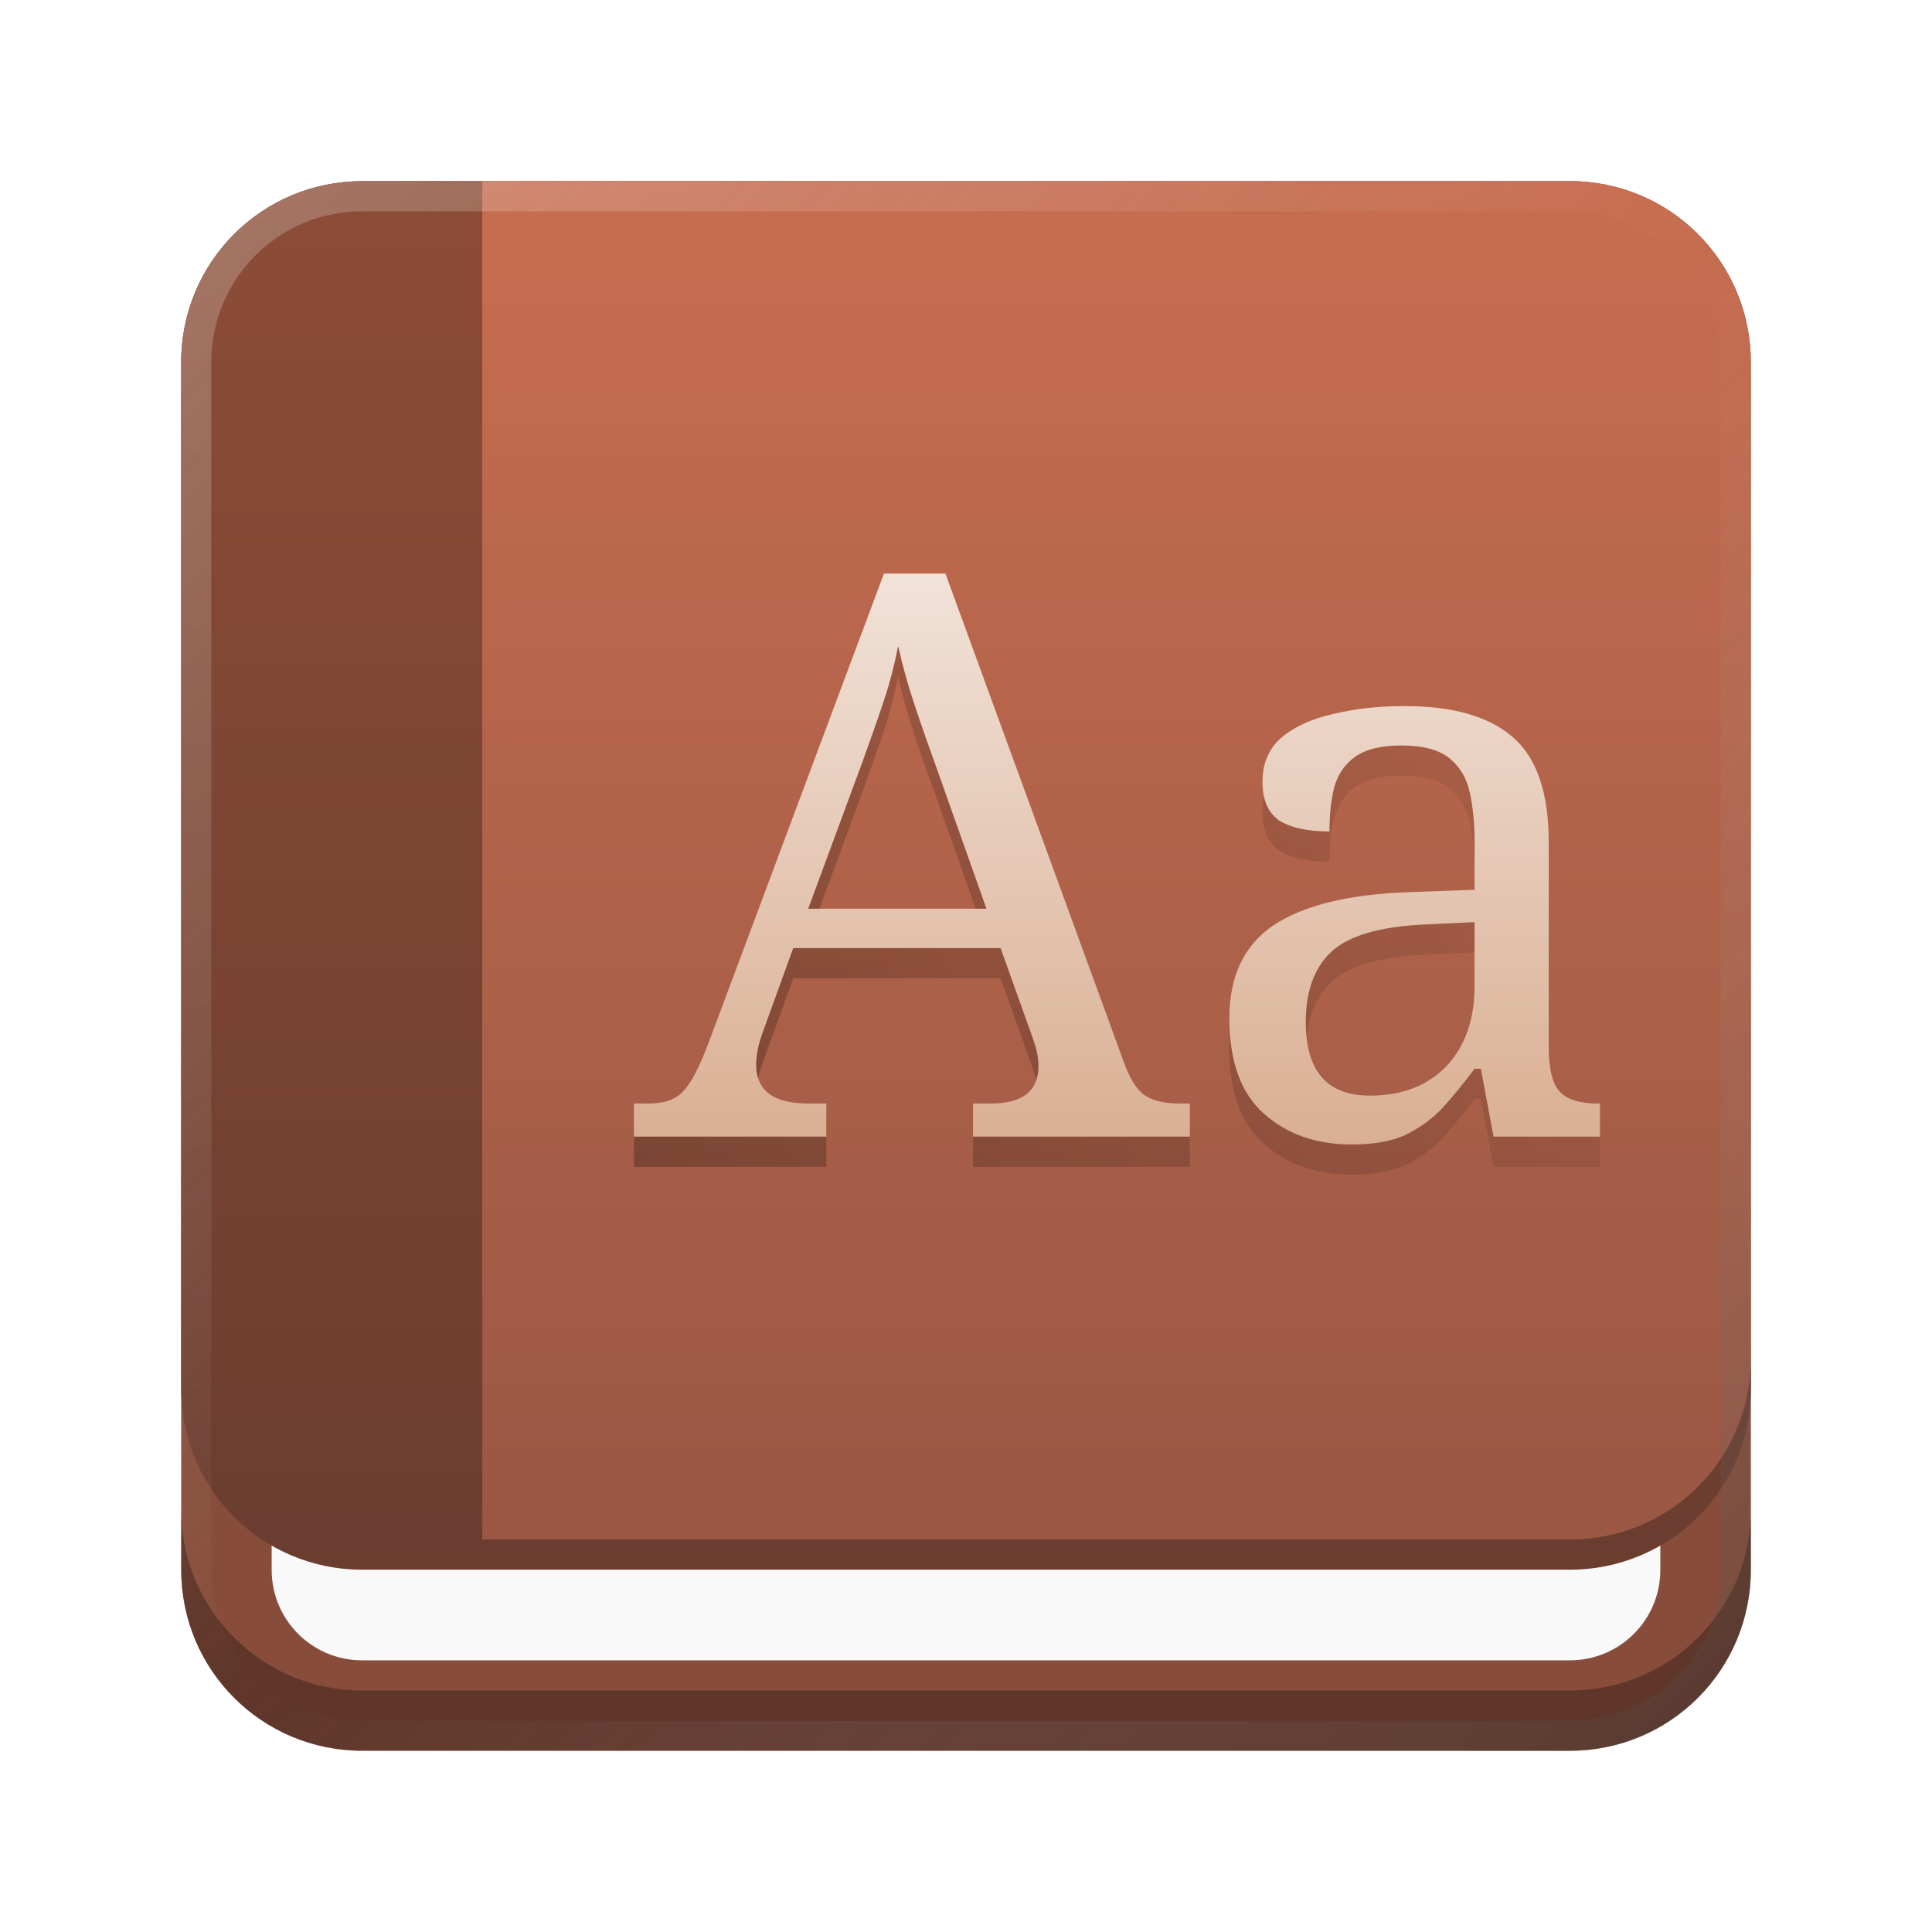
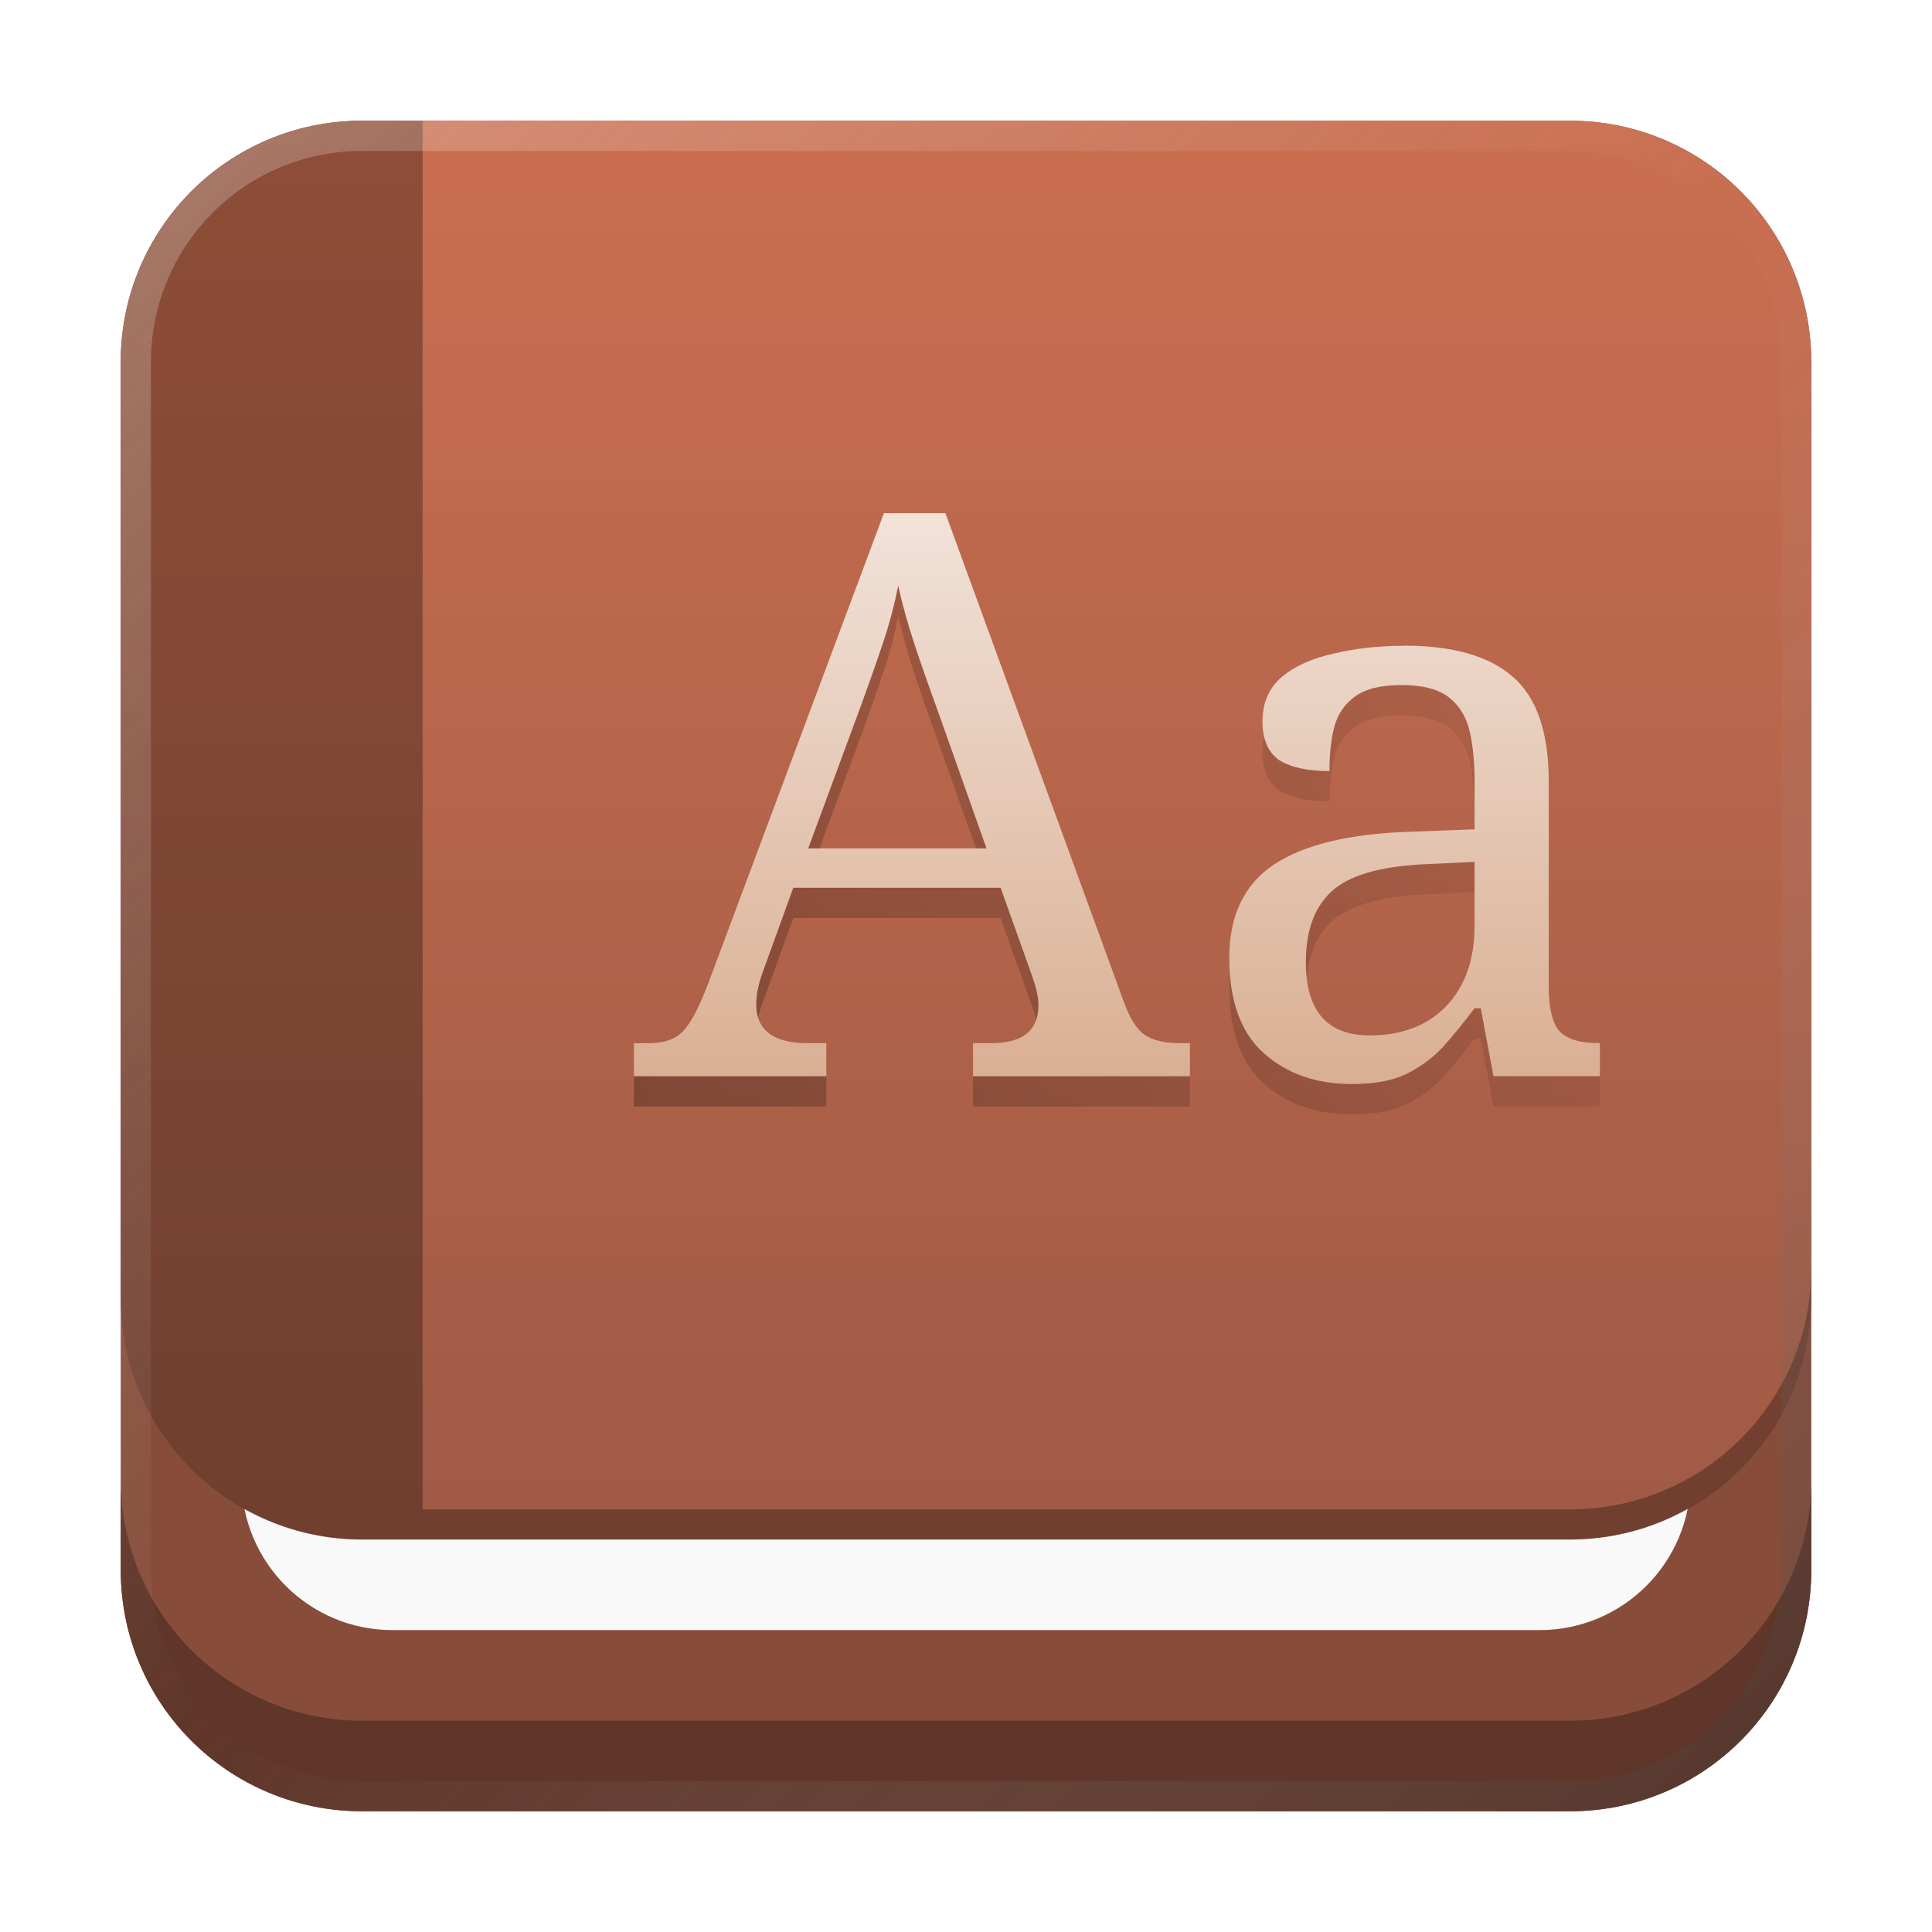
<svg xmlns="http://www.w3.org/2000/svg" xmlns:xlink="http://www.w3.org/1999/xlink" width="64" height="64" viewBox="0 0 16.933 16.933" version="1.1" id="svg5">
  <defs id="defs2">
    <linearGradient id="linearGradient12583">
      <stop style="stop-color:#ffffff;stop-opacity:1;" offset="0" id="stop12579" />
      <stop style="stop-color:#d19d7b;stop-opacity:1" offset="1" id="stop12581" />
    </linearGradient>
    <linearGradient id="linearGradient12221">
      <stop style="stop-color:#000000;stop-opacity:1;" offset="0" id="stop12217" />
      <stop style="stop-color:#000000;stop-opacity:0;" offset="1" id="stop12219" />
    </linearGradient>
    <linearGradient id="linearGradient6268">
      <stop style="stop-color:#935442;stop-opacity:1;" offset="0" id="stop6264" />
      <stop style="stop-color:#cd7051;stop-opacity:1" offset="1" id="stop6266" />
    </linearGradient>
    <linearGradient id="linearGradient37218">
      <stop style="stop-color:#1a1a1a;stop-opacity:1" offset="0" id="stop37214" />
      <stop style="stop-color:#e6e6e6;stop-opacity:0.003" offset="0.497" id="stop37220" />
      <stop style="stop-color:#ffffff;stop-opacity:1" offset="1" id="stop37216" />
    </linearGradient>
-     <linearGradient xlink:href="#linearGradient37218" id="linearGradient881" x1="64.208" y1="64.063" x2="0.305" y2="0.135" gradientUnits="userSpaceOnUse" />
-     <linearGradient xlink:href="#linearGradient6268" id="linearGradient6270" x1="16.933" y1="15.081" x2="16.933" y2="0.265" gradientUnits="userSpaceOnUse" />
-     <linearGradient xlink:href="#linearGradient12221" id="linearGradient12223" x1="17" y1="44.157" x2="59" y2="22.157" gradientUnits="userSpaceOnUse" />
-     <linearGradient xlink:href="#linearGradient12583" id="linearGradient12585" x1="57" y1="8.456" x2="57" y2="44.456" gradientUnits="userSpaceOnUse" />
+     <linearGradient xlink:href="#linearGradient12221" id="linearGradient12223" x1="17" y1="44.157" x2="59" y2="22.157" gradientUnits="userSpaceOnUse" gradientTransform="matrix(0.2645833,0,0,0.2645833,0,-0.5291667)" />
+     <linearGradient xlink:href="#linearGradient12583" id="linearGradient12585" x1="57" y1="8.456" x2="57" y2="44.456" gradientUnits="userSpaceOnUse" gradientTransform="matrix(0.2645833,0,0,0.2645833,0,-0.5291667)" />
+     <linearGradient xlink:href="#linearGradient37218" id="linearGradient1781" x1="64" y1="64" x2="4.5354329e-07" y2="4.5354329e-07" gradientUnits="userSpaceOnUse" gradientTransform="scale(0.2645833)" />
+     <linearGradient xlink:href="#linearGradient6268" id="linearGradient19463" x1="10.054" y1="17.136" x2="10.054" y2="0.383" gradientUnits="userSpaceOnUse" gradientTransform="matrix(1,0,0,0.9791667,0,0.02204861)" />
  </defs>
-   <path id="rect846-3" style="fill:#874d3a;stroke-width:0.338;fill-opacity:1" d="m 3.175,1.587 h 10.583 c 0.879,0 1.587,0.708 1.587,1.587 v 10.583 c 0,0.879 -0.708,1.587 -1.587,1.587 H 3.175 c -0.879,0 -1.587,-0.708 -1.587,-1.587 V 3.175 c 0,-0.879 0.708,-1.587 1.587,-1.587 z" />
-   <path id="rect957" style="opacity:0.3;fill:#000000;fill-opacity:1;stroke-width:1" d="M 6 50 L 6 52 C 6 55.324 8.676 58 12 58 L 52 58 C 55.324 58 58 55.324 58 52 L 58 50 C 58 53.324 55.324 56 52 56 L 12 56 C 8.676 56 6 53.324 6 50 z " transform="scale(0.2645833)" />
-   <path id="rect1515" style="opacity:1;fill:#f9f9f9;stroke-width:0.317" d="M 3.175,2.381 H 13.758 c 0.44,0 0.794,0.354 0.794,0.794 V 13.758 c 0,0.44 -0.354,0.794 -0.794,0.794 H 3.175 c -0.44,0 -0.794,-0.354 -0.794,-0.794 V 3.175 c 0,-0.44 0.354,-0.794 0.794,-0.794 z" />
-   <path id="rect1830" style="opacity:1;fill:url(#linearGradient6270);stroke-width:0.269" d="M 3.175,1.587 H 13.758 c 0.879,0 1.587,0.708 1.587,1.587 v 8.996 c 0,0.879 -0.708,1.587 -1.587,1.587 H 3.175 c -0.879,0 -1.587,-0.708 -1.587,-1.587 V 3.175 c 0,-0.879 0.708,-1.587 1.587,-1.587 z" />
-   <path id="rect5741" style="opacity:0.3;fill:#000000;fill-opacity:1;stroke-width:1" d="M 12 6 C 8.676 6 6 8.676 6 12 L 6 45 L 6 46 C 6 49.324 8.676 52 12 52 L 15.975 52 L 52 52 C 55.324 52 58 49.324 58 46 L 58 45 C 58 48.324 55.324 51 52 51 L 15.975 51 L 15.975 6 L 12 6 z " transform="scale(0.2645833)" />
-   <path id="rect846" style="opacity:0.3;fill:url(#linearGradient881);stroke-width:1.276;fill-opacity:1" d="M 12 6 C 8.676 6 6 8.676 6 12 L 6 52 C 6 55.324 8.676 58 12 58 L 52 58 C 55.324 58 58 55.324 58 52 L 58 12 C 58 8.676 55.324 6 52 6 L 12 6 z M 12 7 L 52 7 C 54.77 7 57 9.23 57 12 L 57 52 C 57 54.77 54.77 57 52 57 L 12 57 C 9.23 57 7 54.77 7 52 L 7 12 C 7 9.23 9.23 7 12 7 z " transform="scale(0.2645833)" />
-   <path id="path12055" style="font-size:6.912px;line-height:1.25;font-family:'Noto Serif';-inkscape-font-specification:'Noto Serif';stroke-width:0.653;fill:url(#linearGradient12585);fill-opacity:1" d="M 29.281 19 L 23.482 34.518 C 23.169 35.353 22.88 35.901 22.619 36.162 C 22.375 36.423 22.001 36.555 21.496 36.555 L 21 36.555 L 21 37.652 L 27.373 37.652 L 27.373 36.555 L 26.773 36.555 C 25.624 36.555 25.049 36.127 25.049 35.273 C 25.049 34.943 25.126 34.568 25.283 34.15 L 26.277 31.408 L 33.146 31.408 L 34.191 34.334 C 34.261 34.526 34.313 34.699 34.348 34.855 C 34.382 35.012 34.4 35.161 34.4 35.301 C 34.4 36.137 33.879 36.555 32.834 36.555 L 32.232 36.555 L 32.232 37.652 L 39.416 37.652 L 39.416 36.555 L 39.076 36.555 C 38.571 36.555 38.179 36.459 37.9 36.268 C 37.639 36.076 37.414 35.71 37.223 35.17 L 31.318 19 L 29.281 19 z M 29.752 21.402 C 29.891 22.029 30.072 22.684 30.299 23.363 C 30.525 24.042 30.778 24.765 31.057 25.531 L 32.676 30.102 L 26.773 30.102 L 28.549 25.295 C 28.845 24.476 29.09 23.78 29.281 23.205 C 29.473 22.63 29.63 22.029 29.752 21.402 z M 46.521 23.389 C 45.668 23.389 44.884 23.476 44.17 23.65 C 43.456 23.807 42.883 24.068 42.447 24.434 C 42.029 24.799 41.82 25.287 41.82 25.896 C 41.82 26.489 42.001 26.915 42.367 27.176 C 42.75 27.42 43.308 27.543 44.039 27.543 C 44.039 26.986 44.093 26.498 44.197 26.08 C 44.319 25.645 44.554 25.304 44.902 25.061 C 45.251 24.817 45.756 24.695 46.418 24.695 C 47.132 24.695 47.661 24.835 48.01 25.113 C 48.358 25.392 48.585 25.774 48.689 26.262 C 48.794 26.732 48.846 27.281 48.846 27.908 L 48.846 29.475 L 46.678 29.553 C 44.675 29.622 43.178 29.989 42.186 30.65 C 41.21 31.312 40.723 32.339 40.723 33.732 C 40.723 35.16 41.105 36.215 41.871 36.895 C 42.637 37.574 43.605 37.912 44.771 37.912 C 45.503 37.912 46.094 37.809 46.547 37.6 C 47.017 37.373 47.427 37.077 47.775 36.711 C 48.124 36.328 48.48 35.892 48.846 35.404 L 49.055 35.404 L 49.473 37.652 L 53 37.652 L 53 36.555 L 52.922 36.555 C 52.33 36.555 51.912 36.423 51.668 36.162 C 51.424 35.901 51.303 35.405 51.303 34.674 L 51.303 27.908 C 51.303 26.254 50.901 25.087 50.1 24.408 C 49.316 23.729 48.124 23.389 46.521 23.389 z M 48.846 30.547 L 48.846 32.662 C 48.846 33.777 48.533 34.664 47.906 35.326 C 47.279 35.971 46.435 36.293 45.373 36.293 C 43.962 36.293 43.256 35.483 43.256 33.863 C 43.256 32.836 43.535 32.062 44.092 31.539 C 44.666 30.999 45.694 30.695 47.174 30.625 L 48.846 30.547 z " transform="scale(0.2645833)" />
-   <path id="path12055-3" style="font-size:6.912px;line-height:1.25;font-family:'Noto Serif';-inkscape-font-specification:'Noto Serif';stroke-width:0.653;fill-opacity:1;fill:url(#linearGradient12223);opacity:0.3" d="M 29.752 21.402 C 29.63 22.029 29.473 22.63 29.281 23.205 C 29.09 23.78 28.845 24.476 28.549 25.295 L 26.773 30.102 L 27.143 30.102 L 28.549 26.295 C 28.845 25.476 29.09 24.78 29.281 24.205 C 29.473 23.63 29.63 23.029 29.752 22.402 C 29.891 23.029 30.072 23.684 30.299 24.363 C 30.525 25.042 30.778 25.765 31.057 26.531 L 32.322 30.102 L 32.676 30.102 L 31.057 25.531 C 30.778 24.765 30.525 24.042 30.299 23.363 C 30.072 22.684 29.891 22.029 29.752 21.402 z M 46.418 24.695 C 45.756 24.695 45.251 24.817 44.902 25.061 C 44.554 25.304 44.319 25.645 44.197 26.08 C 44.093 26.498 44.039 26.986 44.039 27.543 C 43.308 27.543 42.75 27.42 42.367 27.176 C 42.116 26.996 41.951 26.738 41.873 26.402 C 41.839 26.557 41.82 26.721 41.82 26.896 C 41.82 27.489 42.001 27.915 42.367 28.176 C 42.75 28.42 43.308 28.543 44.039 28.543 C 44.039 27.986 44.093 27.498 44.197 27.08 C 44.319 26.645 44.554 26.304 44.902 26.061 C 45.251 25.817 45.756 25.695 46.418 25.695 C 47.132 25.695 47.661 25.835 48.01 26.113 C 48.358 26.392 48.585 26.774 48.689 27.262 C 48.794 27.732 48.846 28.281 48.846 28.908 L 48.846 27.908 C 48.846 27.281 48.794 26.732 48.689 26.262 C 48.585 25.774 48.358 25.392 48.01 25.113 C 47.661 24.835 47.132 24.695 46.418 24.695 z M 48.846 30.547 L 47.174 30.625 C 45.694 30.695 44.666 30.999 44.092 31.539 C 43.535 32.062 43.256 32.836 43.256 33.863 C 43.256 34.036 43.265 34.199 43.281 34.354 C 43.361 33.576 43.631 32.971 44.092 32.539 C 44.666 31.999 45.694 31.695 47.174 31.625 L 48.846 31.547 L 48.846 30.547 z M 26.277 31.408 L 25.283 34.15 C 25.126 34.568 25.049 34.943 25.049 35.273 C 25.049 35.438 25.071 35.586 25.113 35.719 C 25.152 35.539 25.208 35.35 25.283 35.15 L 26.277 32.408 L 33.146 32.408 L 34.191 35.334 C 34.25 35.496 34.294 35.642 34.328 35.779 C 34.376 35.639 34.4 35.48 34.4 35.301 C 34.4 35.161 34.382 35.012 34.348 34.855 C 34.313 34.699 34.261 34.526 34.191 34.334 L 33.146 31.408 L 26.277 31.408 z M 40.742 34.275 C 40.73 34.423 40.723 34.575 40.723 34.732 C 40.723 36.16 41.105 37.215 41.871 37.895 C 42.637 38.574 43.605 38.912 44.771 38.912 C 45.503 38.912 46.094 38.809 46.547 38.6 C 47.017 38.373 47.427 38.077 47.775 37.711 C 48.124 37.328 48.48 36.892 48.846 36.404 L 49.055 36.404 L 49.473 38.652 L 53 38.652 L 53 37.652 L 49.473 37.652 L 49.055 35.404 L 48.846 35.404 C 48.48 35.892 48.124 36.328 47.775 36.711 C 47.427 37.077 47.017 37.373 46.547 37.6 C 46.094 37.809 45.503 37.912 44.771 37.912 C 43.605 37.912 42.637 37.574 41.871 36.895 C 41.206 36.305 40.829 35.43 40.742 34.275 z M 21 37.652 L 21 38.652 L 27.373 38.652 L 27.373 37.652 L 21 37.652 z M 32.232 37.652 L 32.232 38.652 L 39.416 38.652 L 39.416 37.652 L 32.232 37.652 z " transform="scale(0.2645833)" />
+   <path id="rect863" style="fill:#874d3a;stroke-width:0.265;fill-opacity:1" d="M 3.175,1.058 H 13.758 c 1.173,0 2.117,0.944 2.117,2.117 V 13.758 c 0,1.173 -0.944,2.117 -2.117,2.117 H 3.175 c -1.173,0 -2.117,-0.944 -2.117,-2.117 V 3.175 c 0,-1.173 0.944,-2.117 2.117,-2.117 z" />
+   <rect style="fill:#f9f9f9;fill-opacity:1;stroke-width:2.381;stroke-linecap:round;stroke-linejoin:round" id="rect19093" width="12.7" height="12.7" x="2.117" y="1.587" ry="1.323" />
+   <rect style="fill:url(#linearGradient19463);fill-opacity:1;stroke-width:2.356;stroke-linecap:round;stroke-linejoin:round" id="rect19375" width="14.817" height="12.435" x="1.058" y="1.058" ry="2.117" />
+   <path id="path12055" style="font-size:6.912px;line-height:1.25;font-family:'Noto Serif';-inkscape-font-specification:'Noto Serif';fill:url(#linearGradient12585);fill-opacity:1;stroke-width:0.173" d="M 7.747,4.498 6.213,8.604 C 6.13,8.825 6.054,8.97 5.985,9.039 5.92,9.108 5.821,9.143 5.688,9.143 H 5.556 v 0.29 h 1.686 V 9.143 H 7.084 c -0.304,0 -0.456,-0.113 -0.456,-0.339 0,-0.088 0.021,-0.187 0.062,-0.297 L 6.953,7.781 h 1.817 l 0.276,0.774 c 0.018,0.051 0.032,0.097 0.041,0.138 0.009,0.041 0.014,0.081 0.014,0.118 0,0.221 -0.138,0.332 -0.414,0.332 H 8.528 V 9.433 H 10.429 V 9.143 h -0.09 c -0.134,0 -0.237,-0.025 -0.311,-0.076 C 9.959,9.016 9.899,8.919 9.848,8.776 L 8.286,4.498 Z m 0.125,0.636 c 0.037,0.166 0.085,0.339 0.145,0.519 0.06,0.18 0.127,0.371 0.201,0.574 L 8.645,7.435 H 7.084 L 7.554,6.163 C 7.632,5.947 7.697,5.763 7.747,5.611 7.798,5.458 7.84,5.299 7.872,5.134 Z m 4.437,0.526 c -0.226,0 -0.433,0.023 -0.622,0.069 -0.189,0.041 -0.341,0.11 -0.456,0.207 -0.111,0.097 -0.166,0.226 -0.166,0.387 0,0.157 0.048,0.269 0.145,0.338 0.101,0.065 0.249,0.097 0.442,0.097 0,-0.147 0.014,-0.276 0.042,-0.387 0.032,-0.115 0.094,-0.205 0.187,-0.27 0.092,-0.065 0.226,-0.097 0.401,-0.097 0.189,0 0.329,0.037 0.421,0.111 0.092,0.074 0.152,0.175 0.18,0.304 0.028,0.124 0.041,0.27 0.041,0.436 v 0.414 l -0.574,0.021 c -0.53,0.018 -0.926,0.115 -1.189,0.29 -0.258,0.175 -0.387,0.447 -0.387,0.815 0,0.378 0.101,0.657 0.304,0.837 0.203,0.18 0.459,0.269 0.767,0.269 0.194,0 0.35,-0.027 0.47,-0.083 0.124,-0.06 0.233,-0.138 0.325,-0.235 0.092,-0.101 0.186,-0.217 0.283,-0.346 h 0.055 l 0.111,0.595 h 0.933 v -0.29 h -0.021 c -0.157,0 -0.267,-0.035 -0.332,-0.104 C 13.606,8.97 13.574,8.838 13.574,8.645 V 6.855 c 0,-0.438 -0.106,-0.746 -0.318,-0.926 C 13.048,5.749 12.733,5.659 12.309,5.659 Z m 0.615,1.894 v 0.56 c 0,0.295 -0.083,0.53 -0.249,0.705 -0.166,0.17 -0.389,0.256 -0.67,0.256 -0.373,3e-7 -0.56,-0.214 -0.56,-0.643 0,-0.272 0.074,-0.477 0.221,-0.615 0.152,-0.143 0.424,-0.223 0.815,-0.242 z" />
+   <path id="path12055-3" style="font-size:6.912px;line-height:1.25;font-family:'Noto Serif';-inkscape-font-specification:'Noto Serif';opacity:0.3;fill:url(#linearGradient12223);fill-opacity:1;stroke-width:0.173" d="M 7.872,5.134 C 7.84,5.299 7.798,5.458 7.747,5.611 7.697,5.763 7.632,5.947 7.554,6.163 L 7.084,7.435 h 0.098 L 7.554,6.428 c 0.078,-0.217 0.143,-0.401 0.194,-0.553 0.051,-0.152 0.092,-0.311 0.125,-0.477 0.037,0.166 0.085,0.339 0.145,0.519 0.06,0.18 0.127,0.371 0.201,0.574 l 0.335,0.945 h 0.094 L 8.217,6.226 C 8.143,6.023 8.076,5.832 8.017,5.652 7.957,5.473 7.909,5.299 7.872,5.134 Z m 4.41,0.871 c -0.175,0 -0.309,0.032 -0.401,0.097 -0.092,0.065 -0.154,0.155 -0.187,0.27 -0.028,0.111 -0.042,0.24 -0.042,0.387 -0.194,0 -0.341,-0.033 -0.442,-0.097 -0.067,-0.048 -0.11,-0.116 -0.131,-0.205 -0.009,0.041 -0.014,0.084 -0.014,0.131 0,0.157 0.048,0.269 0.145,0.338 0.101,0.065 0.249,0.097 0.442,0.097 0,-0.147 0.014,-0.276 0.042,-0.387 0.032,-0.115 0.094,-0.205 0.187,-0.27 0.092,-0.065 0.226,-0.097 0.401,-0.097 0.189,0 0.329,0.037 0.421,0.111 0.092,0.074 0.152,0.175 0.18,0.304 0.028,0.124 0.041,0.27 0.041,0.436 V 6.855 c 0,-0.166 -0.014,-0.311 -0.041,-0.436 C 12.855,6.29 12.795,6.189 12.703,6.115 12.61,6.042 12.47,6.005 12.281,6.005 Z m 0.642,1.548 -0.442,0.021 c -0.392,0.018 -0.663,0.099 -0.815,0.242 -0.147,0.138 -0.221,0.343 -0.221,0.615 0,0.046 0.003,0.089 0.007,0.13 0.021,-0.206 0.093,-0.366 0.214,-0.48 0.152,-0.143 0.424,-0.223 0.815,-0.242 l 0.442,-0.021 z M 6.953,7.781 6.69,8.506 c -0.041,0.111 -0.062,0.21 -0.062,0.297 0,0.043 0.006,0.083 0.017,0.118 0.01,-0.048 0.025,-0.098 0.045,-0.15 L 6.953,8.046 h 1.817 l 0.276,0.774 c 0.016,0.043 0.027,0.082 0.036,0.118 0.013,-0.037 0.019,-0.079 0.019,-0.127 0,-0.037 -0.005,-0.076 -0.014,-0.118 -0.009,-0.041 -0.023,-0.087 -0.041,-0.138 L 8.77,7.781 Z m 3.827,0.759 c -0.003,0.039 -0.005,0.079 -0.005,0.121 0,0.378 0.101,0.657 0.304,0.837 0.203,0.18 0.459,0.269 0.767,0.269 0.194,0 0.35,-0.027 0.47,-0.083 0.124,-0.06 0.233,-0.138 0.325,-0.235 0.092,-0.101 0.186,-0.217 0.283,-0.346 h 0.055 l 0.111,0.595 H 14.023 V 9.433 H 13.09 L 12.979,8.838 h -0.055 c -0.097,0.129 -0.191,0.244 -0.283,0.346 -0.092,0.097 -0.201,0.175 -0.325,0.235 -0.12,0.055 -0.276,0.083 -0.47,0.083 -0.309,0 -0.565,-0.09 -0.767,-0.269 C 10.902,9.076 10.803,8.845 10.78,8.54 Z M 5.556,9.433 v 0.265 h 1.686 V 9.433 Z m 2.972,0 V 9.698 H 10.429 V 9.433 Z" />
+   <path id="rect6750" style="fill:#5f3629;fill-opacity:1;stroke-width:9.333;stroke-linecap:round;stroke-linejoin:round" d="M 4 49 L 4 52 C 4 56.432 7.568 60 12 60 L 52 60 C 56.432 60 60 56.432 60 52 L 60 49 C 60 53.432 56.432 57 52 57 L 12 57 C 7.568 57 4 53.432 4 49 z " transform="scale(0.2645833)" />
+   <path id="rect20393" style="opacity:0.3;fill:#000000;fill-opacity:1;stroke-width:9;stroke-linecap:round;stroke-linejoin:round" d="M 12 4 C 7.568 4 4 7.568 4 12 L 4 43 C 4 47.432 7.568 51 12 51 L 52 51 C 56.432 51 60 47.432 60 43 L 60 42 C 60 46.432 56.432 50 52 50 L 14 50 L 14 4 L 12 4 z " transform="scale(0.2645833)" />
+   <path id="rect1345" style="opacity:0.3;fill:url(#linearGradient1781);fill-opacity:1;stroke-width:0.265" d="m 3.175,1.058 c -1.173,0 -2.117,0.944 -2.117,2.117 V 13.758 c 0,1.173 0.944,2.117 2.117,2.117 H 13.758 c 1.173,0 2.117,-0.944 2.117,-2.117 V 3.175 c 0,-1.173 -0.944,-2.117 -2.117,-2.117 z m 0,0.265 H 13.758 c 1.026,0 1.852,0.826 1.852,1.852 V 13.758 c 0,1.026 -0.826,1.852 -1.852,1.852 H 3.175 c -1.026,0 -1.852,-0.826 -1.852,-1.852 V 3.175 c 0,-1.026 0.826,-1.852 1.852,-1.852 z" />
</svg>
